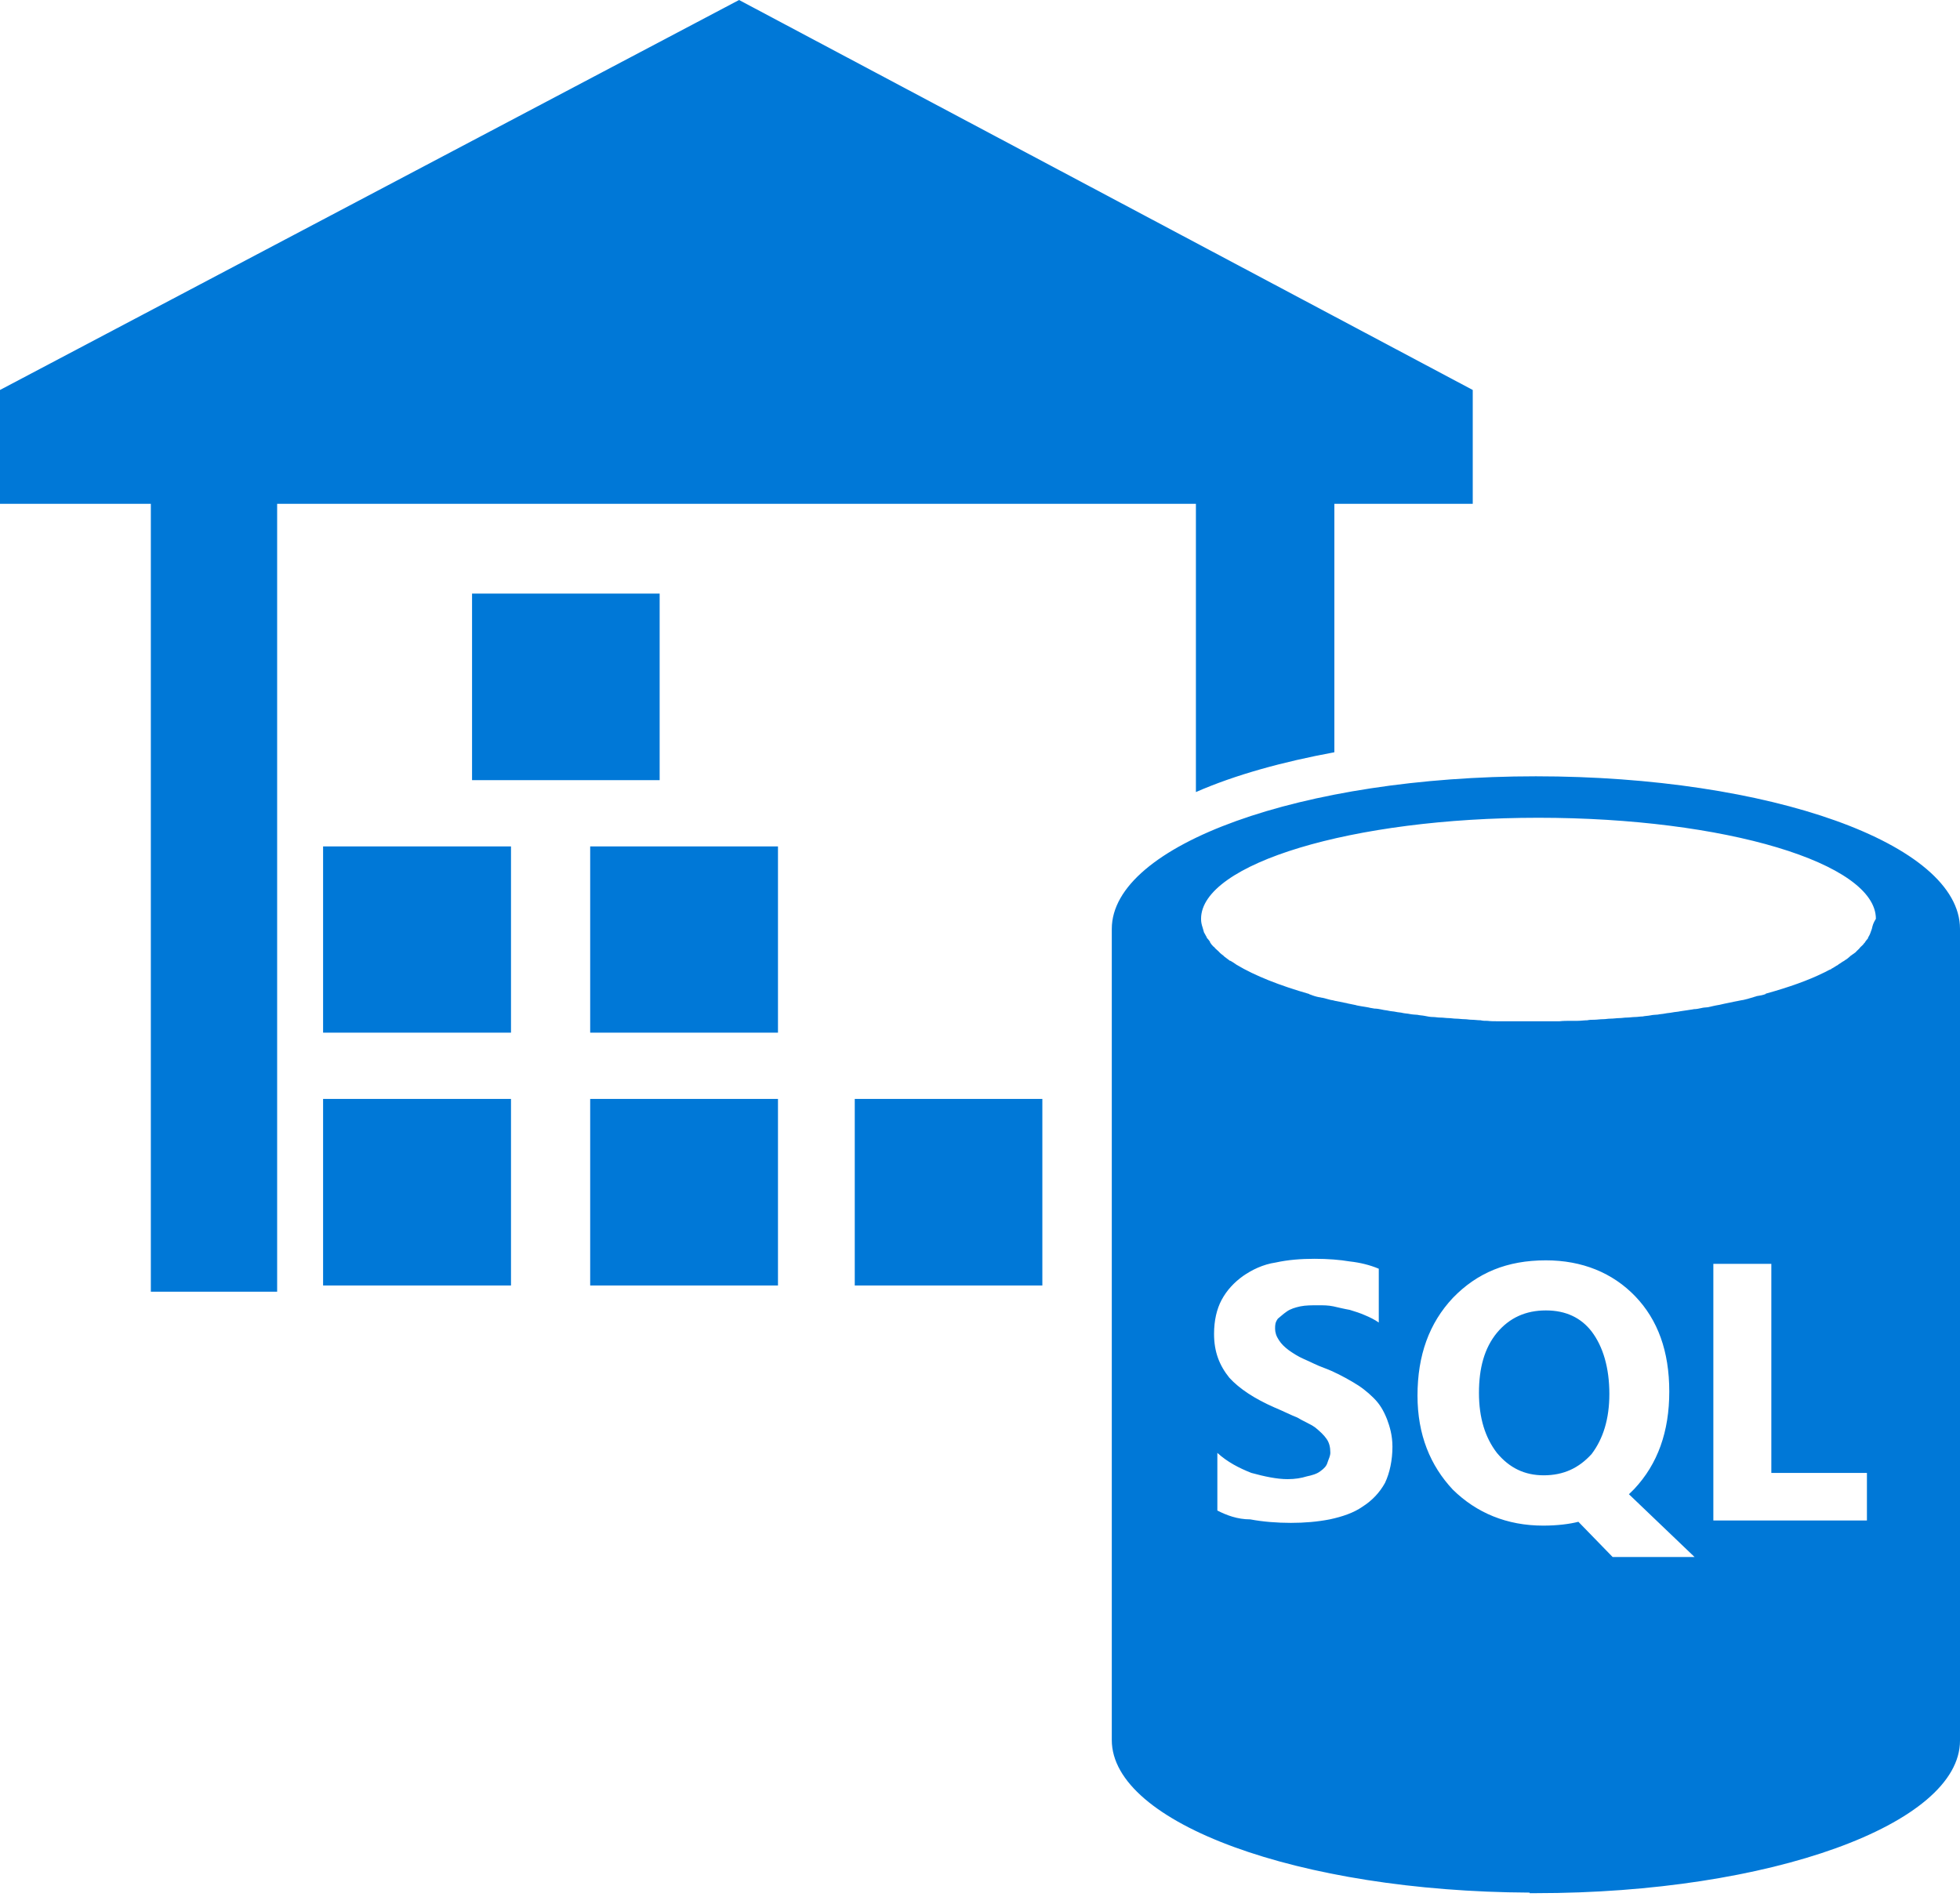
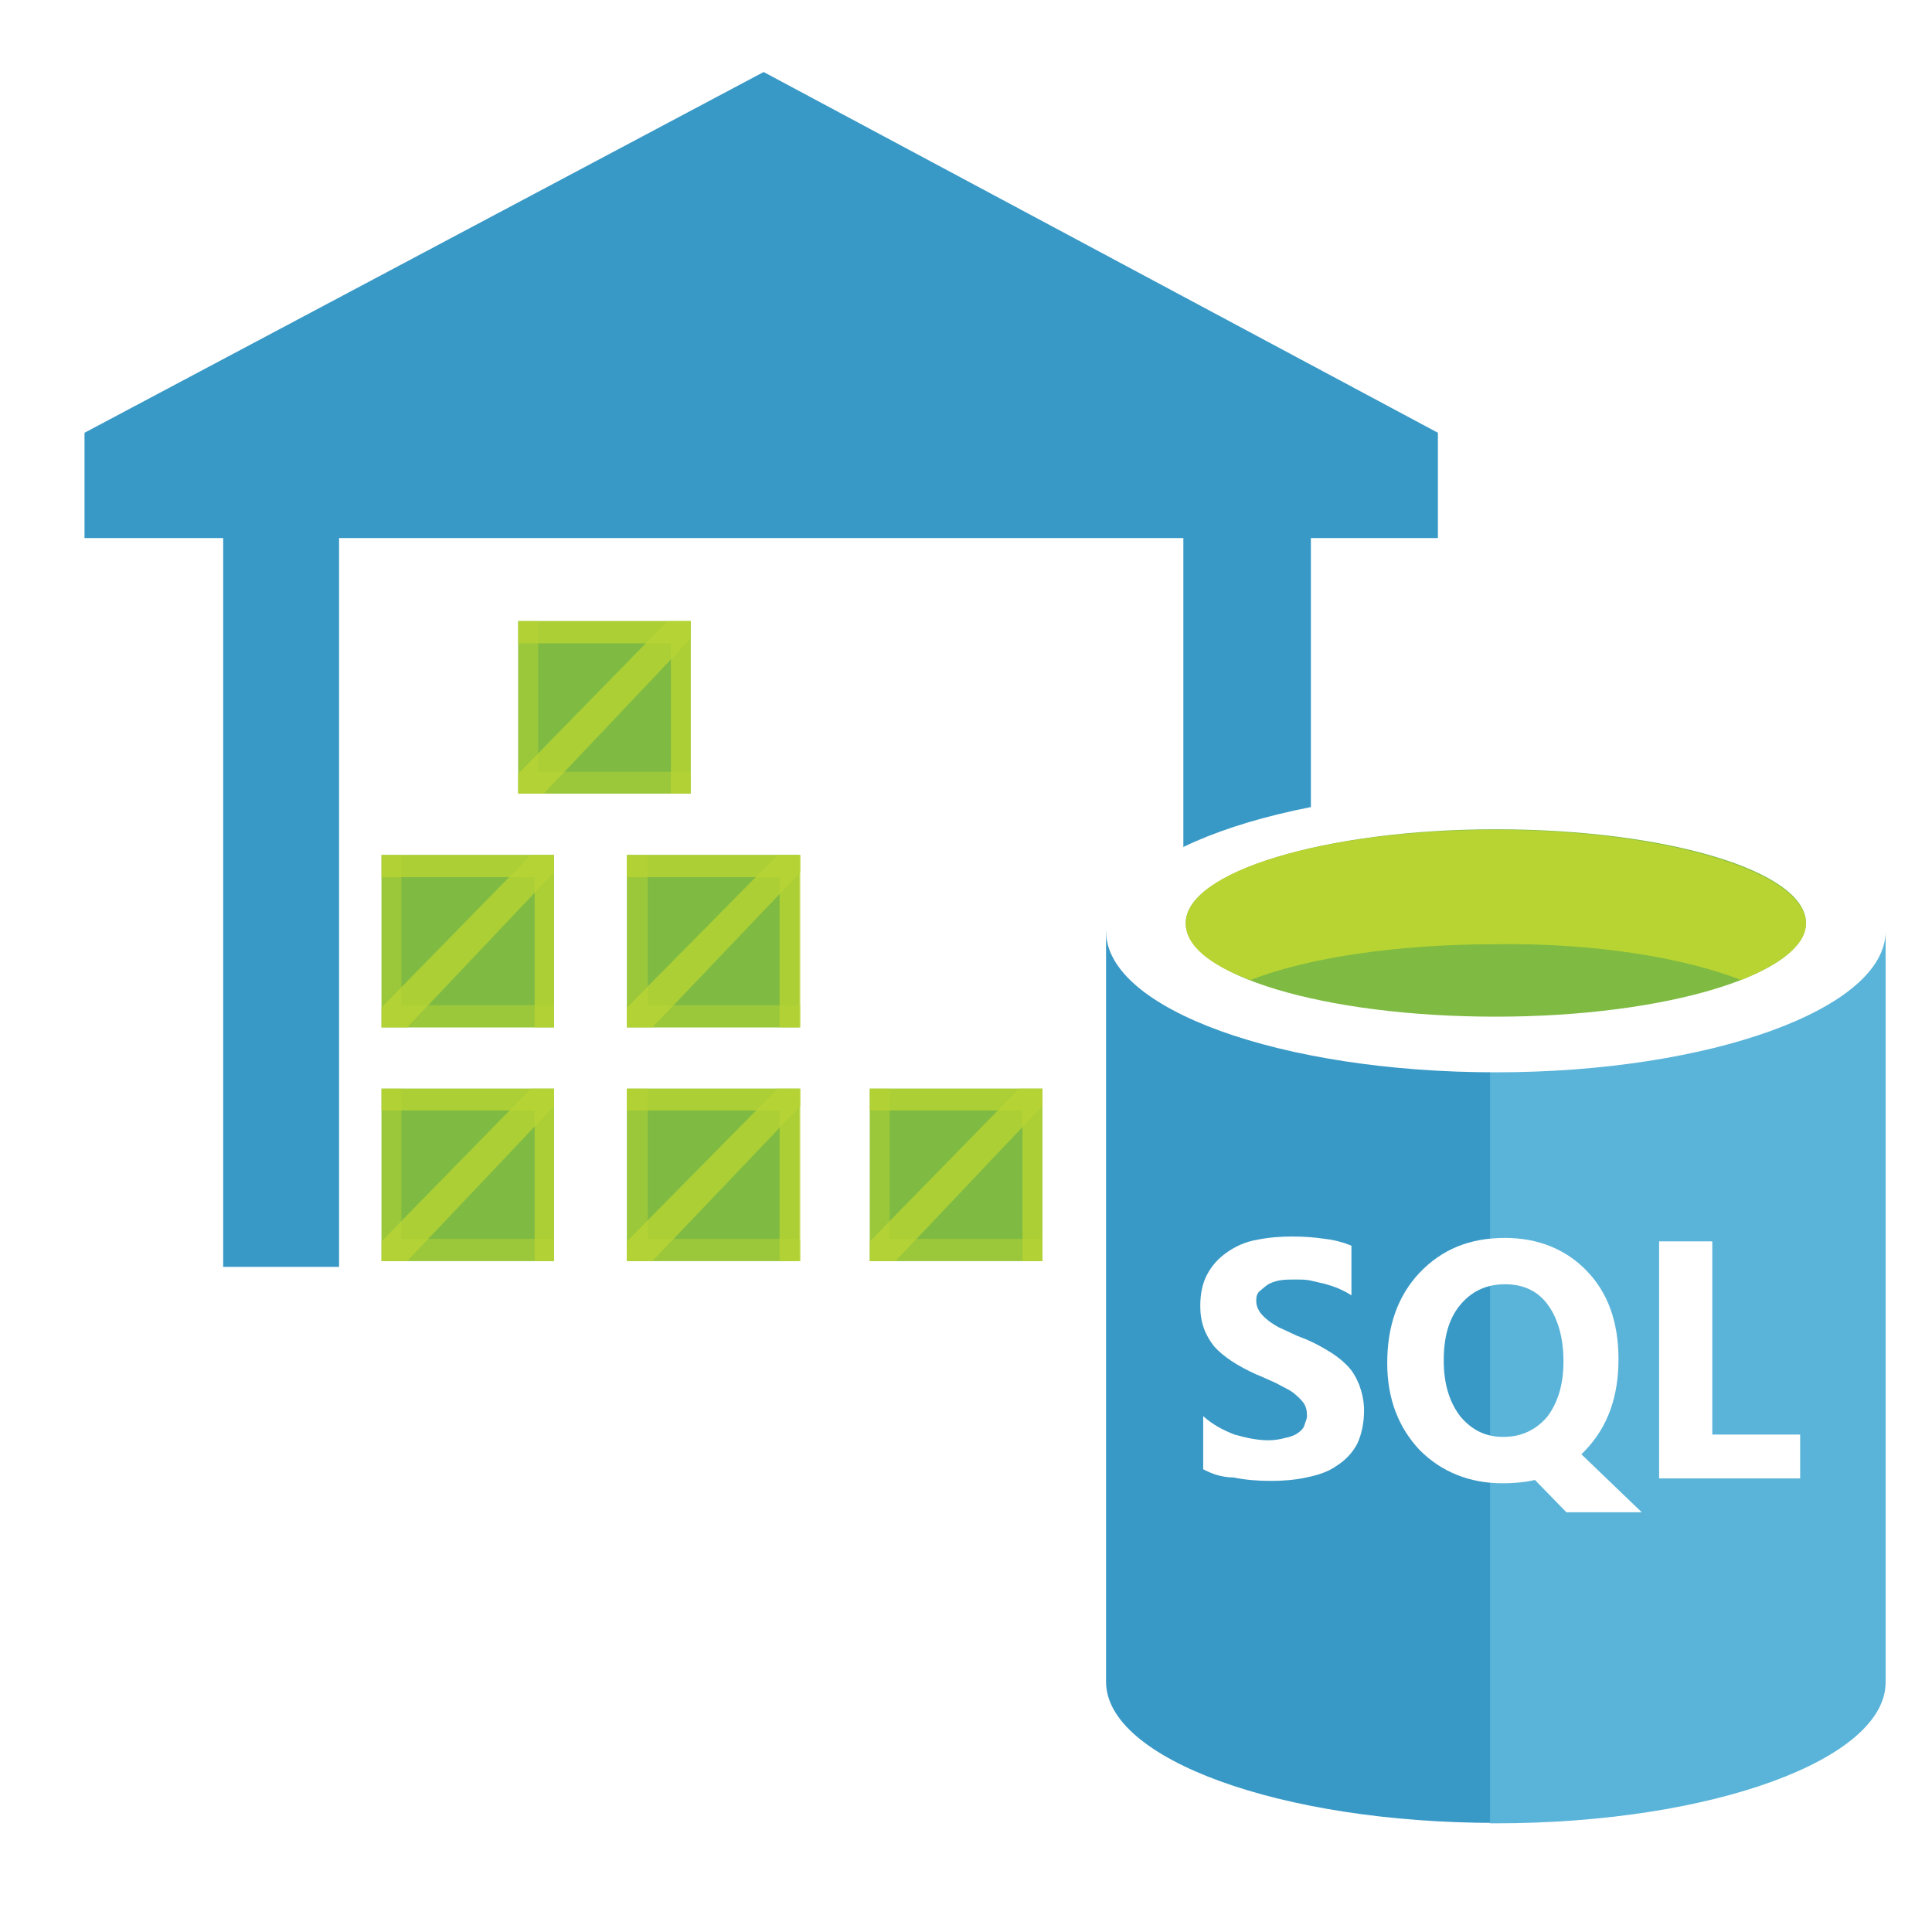
- <svg xmlns="http://www.w3.org/2000/svg" width="70pt" height="68pt" viewBox="0 0 70 68" version="1.1">
+ <svg xmlns="http://www.w3.org/2000/svg" xmlns:xlink="http://www.w3.org/1999/xlink" width="70pt" height="70pt" viewBox="0 0 70 70" version="1.1">
+   <defs>
+     <filter id="alpha" filterUnits="objectBoundingBox" x="0%" y="0%" width="100%" height="100%">
+       <feColorMatrix type="matrix" in="SourceGraphic" values="0 0 0 0 1 0 0 0 0 1 0 0 0 0 1 0 0 0 1 0" />
+     </filter>
+     <mask id="mask0">
+       <g filter="url(#alpha)">
+         <rect x="0" y="0" width="70" height="70" style="fill:rgb(0%,0%,0%);fill-opacity:0.8;stroke:none;" />
+       </g>
+     </mask>
+     <clipPath id="clip1">
+       <rect x="0" y="0" width="70" height="70" />
+     </clipPath>
+     <g id="surface5" clip-path="url(#clip1)">
+       <path style=" stroke:none;fill-rule:nonzero;fill:rgb(72.157%,83.137%,20%);fill-opacity:1;" d="M 25.023 28.754 L 24.309 28.754 L 24.309 23.309 L 18.777 23.309 L 18.777 22.504 L 25.023 22.504 Z M 25.023 28.754 " />
+     </g>
+     <mask id="mask1">
+       <g filter="url(#alpha)">
+         <rect x="0" y="0" width="70" height="70" style="fill:rgb(0%,0%,0%);fill-opacity:0.502;stroke:none;" />
+       </g>
+     </mask>
+     <clipPath id="clip2">
+       <rect x="0" y="0" width="70" height="70" />
+     </clipPath>
+     <g id="surface8" clip-path="url(#clip2)">
+       <path style=" stroke:none;fill-rule:nonzero;fill:rgb(72.157%,83.137%,20%);fill-opacity:1;" d="M 18.777 22.504 L 19.496 22.504 L 19.496 27.965 L 25.023 27.965 L 25.023 28.754 L 18.777 28.754 Z M 18.777 22.504 " />
+     </g>
+     <mask id="mask2">
+       <g filter="url(#alpha)">
+         <rect x="0" y="0" width="70" height="70" style="fill:rgb(0%,0%,0%);fill-opacity:0.8;stroke:none;" />
+       </g>
+     </mask>
+     <clipPath id="clip3">
+       <rect x="0" y="0" width="70" height="70" />
+     </clipPath>
+     <g id="surface11" clip-path="url(#clip3)">
+       <path style=" stroke:none;fill-rule:nonzero;fill:rgb(72.157%,83.137%,20%);fill-opacity:1;" d="M 20.074 37.223 L 19.371 37.223 L 19.371 31.781 L 13.824 31.781 L 13.824 30.977 L 20.074 30.977 Z M 20.074 37.223 " />
+     </g>
+     <mask id="mask3">
+       <g filter="url(#alpha)">
+         <rect x="0" y="0" width="70" height="70" style="fill:rgb(0%,0%,0%);fill-opacity:0.502;stroke:none;" />
+       </g>
+     </mask>
+     <clipPath id="clip4">
+       <rect x="0" y="0" width="70" height="70" />
+     </clipPath>
+     <g id="surface14" clip-path="url(#clip4)">
+       <path style=" stroke:none;fill-rule:nonzero;fill:rgb(72.157%,83.137%,20%);fill-opacity:1;" d="M 13.824 30.977 L 14.543 30.977 L 14.543 36.418 L 20.074 36.418 L 20.074 37.223 L 13.824 37.223 Z M 13.824 30.977 " />
+     </g>
+     <mask id="mask4">
+       <g filter="url(#alpha)">
+         <rect x="0" y="0" width="70" height="70" style="fill:rgb(0%,0%,0%);fill-opacity:0.8;stroke:none;" />
+       </g>
+     </mask>
+     <clipPath id="clip5">
+       <rect x="0" y="0" width="70" height="70" />
+     </clipPath>
+     <g id="surface17" clip-path="url(#clip5)">
+       <path style=" stroke:none;fill-rule:nonzero;fill:rgb(72.157%,83.137%,20%);fill-opacity:1;" d="M 28.996 37.223 L 28.246 37.223 L 28.246 31.781 L 22.715 31.781 L 22.715 30.977 L 28.996 30.977 Z M 28.996 37.223 " />
+     </g>
+     <mask id="mask5">
+       <g filter="url(#alpha)">
+         <rect x="0" y="0" width="70" height="70" style="fill:rgb(0%,0%,0%);fill-opacity:0.502;stroke:none;" />
+       </g>
+     </mask>
+     <clipPath id="clip6">
+       <rect x="0" y="0" width="70" height="70" />
+     </clipPath>
+     <g id="surface20" clip-path="url(#clip6)">
+       <path style=" stroke:none;fill-rule:nonzero;fill:rgb(72.157%,83.137%,20%);fill-opacity:1;" d="M 22.715 30.977 L 23.469 30.977 L 23.469 36.418 L 28.996 36.418 L 28.996 37.223 L 22.715 37.223 Z M 22.715 30.977 " />
+     </g>
+     <mask id="mask6">
+       <g filter="url(#alpha)">
+         <rect x="0" y="0" width="70" height="70" style="fill:rgb(0%,0%,0%);fill-opacity:0.8;stroke:none;" />
+       </g>
+     </mask>
+     <clipPath id="clip7">
+       <rect x="0" y="0" width="70" height="70" />
+     </clipPath>
+     <g id="surface23" clip-path="url(#clip7)">
+       <path style=" stroke:none;fill-rule:nonzero;fill:rgb(72.157%,83.137%,20%);fill-opacity:1;" d="M 20.074 45.691 L 19.371 45.691 L 19.371 40.234 L 13.824 40.234 L 13.824 39.445 L 20.074 39.445 Z M 20.074 45.691 " />
+     </g>
+     <mask id="mask7">
+       <g filter="url(#alpha)">
+         <rect x="0" y="0" width="70" height="70" style="fill:rgb(0%,0%,0%);fill-opacity:0.502;stroke:none;" />
+       </g>
+     </mask>
+     <clipPath id="clip8">
+       <rect x="0" y="0" width="70" height="70" />
+     </clipPath>
+     <g id="surface26" clip-path="url(#clip8)">
+       <path style=" stroke:none;fill-rule:nonzero;fill:rgb(72.157%,83.137%,20%);fill-opacity:1;" d="M 13.824 39.445 L 14.543 39.445 L 14.543 44.887 L 20.074 44.887 L 20.074 45.691 L 13.824 45.691 Z M 13.824 39.445 " />
+     </g>
+     <mask id="mask8">
+       <g filter="url(#alpha)">
+         <rect x="0" y="0" width="70" height="70" style="fill:rgb(0%,0%,0%);fill-opacity:0.8;stroke:none;" />
+       </g>
+     </mask>
+     <clipPath id="clip9">
+       <rect x="0" y="0" width="70" height="70" />
+     </clipPath>
+     <g id="surface29" clip-path="url(#clip9)">
+       <path style=" stroke:none;fill-rule:nonzero;fill:rgb(72.157%,83.137%,20%);fill-opacity:1;" d="M 28.996 45.691 L 28.246 45.691 L 28.246 40.234 L 22.715 40.234 L 22.715 39.445 L 28.996 39.445 Z M 28.996 45.691 " />
+     </g>
+     <mask id="mask9">
+       <g filter="url(#alpha)">
+         <rect x="0" y="0" width="70" height="70" style="fill:rgb(0%,0%,0%);fill-opacity:0.502;stroke:none;" />
+       </g>
+     </mask>
+     <clipPath id="clip10">
+       <rect x="0" y="0" width="70" height="70" />
+     </clipPath>
+     <g id="surface32" clip-path="url(#clip10)">
+       <path style=" stroke:none;fill-rule:nonzero;fill:rgb(72.157%,83.137%,20%);fill-opacity:1;" d="M 22.715 39.445 L 23.469 39.445 L 23.469 44.887 L 28.996 44.887 L 28.996 45.691 L 22.715 45.691 Z M 22.715 39.445 " />
+     </g>
+     <mask id="mask10">
+       <g filter="url(#alpha)">
+         <rect x="0" y="0" width="70" height="70" style="fill:rgb(0%,0%,0%);fill-opacity:0.8;stroke:none;" />
+       </g>
+     </mask>
+     <clipPath id="clip11">
+       <rect x="0" y="0" width="70" height="70" />
+     </clipPath>
+     <g id="surface35" clip-path="url(#clip11)">
+       <path style=" stroke:none;fill-rule:nonzero;fill:rgb(72.157%,83.137%,20%);fill-opacity:1;" d="M 37.766 45.691 L 37.047 45.691 L 37.047 40.234 L 31.516 40.234 L 31.516 39.445 L 37.766 39.445 Z M 37.766 45.691 " />
+     </g>
+     <mask id="mask11">
+       <g filter="url(#alpha)">
+         <rect x="0" y="0" width="70" height="70" style="fill:rgb(0%,0%,0%);fill-opacity:0.502;stroke:none;" />
+       </g>
+     </mask>
+     <clipPath id="clip12">
+       <rect x="0" y="0" width="70" height="70" />
+     </clipPath>
+     <g id="surface38" clip-path="url(#clip12)">
+       <path style=" stroke:none;fill-rule:nonzero;fill:rgb(72.157%,83.137%,20%);fill-opacity:1;" d="M 31.516 39.445 L 32.234 39.445 L 32.234 44.887 L 37.766 44.887 L 37.766 45.691 L 31.516 45.691 Z M 31.516 39.445 " />
+     </g>
+     <mask id="mask12">
+       <g filter="url(#alpha)">
+         <rect x="0" y="0" width="70" height="70" style="fill:rgb(0%,0%,0%);fill-opacity:0.8;stroke:none;" />
+       </g>
+     </mask>
+     <clipPath id="clip13">
+       <rect x="0" y="0" width="70" height="70" />
+     </clipPath>
+     <g id="surface41" clip-path="url(#clip13)">
+       <path style=" stroke:none;fill-rule:nonzero;fill:rgb(72.157%,83.137%,20%);fill-opacity:1;" d="M 19.703 28.754 L 18.777 28.754 L 18.777 28.035 L 24.184 22.504 L 25.023 22.504 L 25.023 23.137 Z M 19.703 28.754 " />
+     </g>
+     <mask id="mask13">
+       <g filter="url(#alpha)">
+         <rect x="0" y="0" width="70" height="70" style="fill:rgb(0%,0%,0%);fill-opacity:0.8;stroke:none;" />
+       </g>
+     </mask>
+     <clipPath id="clip14">
+       <rect x="0" y="0" width="70" height="70" />
+     </clipPath>
+     <g id="surface44" clip-path="url(#clip14)">
+       <path style=" stroke:none;fill-rule:nonzero;fill:rgb(72.157%,83.137%,20%);fill-opacity:1;" d="M 23.641 37.223 L 22.715 37.223 L 22.715 36.504 L 28.176 30.977 L 28.996 30.977 L 28.996 31.605 Z M 23.641 37.223 " />
+     </g>
+     <mask id="mask14">
+       <g filter="url(#alpha)">
+         <rect x="0" y="0" width="70" height="70" style="fill:rgb(0%,0%,0%);fill-opacity:0.8;stroke:none;" />
+       </g>
+     </mask>
+     <clipPath id="clip15">
+       <rect x="0" y="0" width="70" height="70" />
+     </clipPath>
+     <g id="surface47" clip-path="url(#clip15)">
+       <path style=" stroke:none;fill-rule:nonzero;fill:rgb(72.157%,83.137%,20%);fill-opacity:1;" d="M 14.754 37.223 L 13.824 37.223 L 13.824 36.504 L 19.234 30.977 L 20.074 30.977 L 20.074 31.605 Z M 14.754 37.223 " />
+     </g>
+     <mask id="mask15">
+       <g filter="url(#alpha)">
+         <rect x="0" y="0" width="70" height="70" style="fill:rgb(0%,0%,0%);fill-opacity:0.8;stroke:none;" />
+       </g>
+     </mask>
+     <clipPath id="clip16">
+       <rect x="0" y="0" width="70" height="70" />
+     </clipPath>
+     <g id="surface50" clip-path="url(#clip16)">
+       <path style=" stroke:none;fill-rule:nonzero;fill:rgb(72.157%,83.137%,20%);fill-opacity:1;" d="M 14.754 45.691 L 13.824 45.691 L 13.824 44.977 L 19.234 39.445 L 20.074 39.445 L 20.074 40.074 Z M 14.754 45.691 " />
+     </g>
+     <mask id="mask16">
+       <g filter="url(#alpha)">
+         <rect x="0" y="0" width="70" height="70" style="fill:rgb(0%,0%,0%);fill-opacity:0.8;stroke:none;" />
+       </g>
+     </mask>
+     <clipPath id="clip17">
+       <rect x="0" y="0" width="70" height="70" />
+     </clipPath>
+     <g id="surface53" clip-path="url(#clip17)">
+       <path style=" stroke:none;fill-rule:nonzero;fill:rgb(72.157%,83.137%,20%);fill-opacity:1;" d="M 23.641 45.691 L 22.715 45.691 L 22.715 44.977 L 28.176 39.445 L 28.996 39.445 L 28.996 40.074 Z M 23.641 45.691 " />
+     </g>
+     <mask id="mask17">
+       <g filter="url(#alpha)">
+         <rect x="0" y="0" width="70" height="70" style="fill:rgb(0%,0%,0%);fill-opacity:0.8;stroke:none;" />
+       </g>
+     </mask>
+     <clipPath id="clip18">
+       <rect x="0" y="0" width="70" height="70" />
+     </clipPath>
+     <g id="surface56" clip-path="url(#clip18)">
+       <path style=" stroke:none;fill-rule:nonzero;fill:rgb(72.157%,83.137%,20%);fill-opacity:1;" d="M 32.445 45.691 L 31.516 45.691 L 31.516 44.977 L 36.926 39.445 L 37.766 39.445 L 37.766 40.074 Z M 32.445 45.691 " />
+     </g>
+   </defs>
  <g id="surface1">
-     <path style=" stroke:none;fill-rule:evenodd;fill:rgb(0%,47.059%,84.314%);fill-opacity:1;" d="M 55.211 46.809 C 54.492 46.809 53.91 47.07 53.461 47.609 C 53.016 48.152 52.82 48.863 52.82 49.754 C 52.82 50.652 53.043 51.355 53.461 51.898 C 53.91 52.438 54.453 52.699 55.133 52.699 C 55.844 52.699 56.391 52.438 56.844 51.938 C 57.254 51.395 57.477 50.691 57.477 49.793 C 57.477 48.863 57.254 48.102 56.844 47.562 C 56.465 47.07 55.922 46.809 55.211 46.809 Z M 66.852 33.18 L 66.793 33.344 C 66.773 33.402 66.734 33.457 66.715 33.496 L 66.715 33.516 C 66.676 33.566 66.637 33.605 66.605 33.66 C 66.605 33.66 66.605 33.68 66.586 33.68 C 66.547 33.738 66.508 33.777 66.453 33.824 L 66.434 33.844 C 66.395 33.902 66.336 33.941 66.285 34 L 66.266 34.02 C 66.207 34.059 66.148 34.105 66.09 34.145 L 66.07 34.164 C 66.023 34.203 65.965 34.262 65.887 34.301 L 65.867 34.32 C 65.789 34.355 65.742 34.406 65.664 34.445 L 65.645 34.465 C 65.566 34.504 65.5 34.559 65.422 34.598 C 65.422 34.598 65.402 34.598 65.402 34.617 C 65.305 34.648 65.234 34.703 65.141 34.742 C 64.574 35.023 63.883 35.266 63.086 35.488 C 63.078 35.488 63.059 35.488 63.059 35.508 C 62.961 35.547 62.844 35.566 62.738 35.582 C 62.699 35.602 62.66 35.602 62.621 35.621 C 62.531 35.641 62.438 35.68 62.34 35.699 C 62.281 35.719 62.25 35.719 62.191 35.73 L 61.91 35.785 C 61.852 35.805 61.793 35.805 61.727 35.824 C 61.629 35.844 61.531 35.863 61.453 35.883 C 61.387 35.902 61.328 35.902 61.25 35.922 C 61.164 35.941 61.086 35.961 60.988 35.98 C 60.91 35.988 60.84 35.988 60.766 36.008 C 60.668 36.027 60.598 36.047 60.5 36.047 C 60.422 36.066 60.355 36.066 60.258 36.086 C 60.16 36.105 60.094 36.105 59.996 36.125 C 59.918 36.145 59.82 36.145 59.734 36.164 C 59.637 36.184 59.559 36.184 59.469 36.203 C 59.375 36.223 59.285 36.223 59.207 36.242 C 59.109 36.25 59.031 36.25 58.945 36.27 C 58.848 36.289 58.75 36.289 58.664 36.309 C 58.566 36.309 58.488 36.328 58.402 36.328 C 58.305 36.328 58.195 36.348 58.102 36.348 C 58.004 36.348 57.926 36.367 57.836 36.367 C 57.738 36.367 57.633 36.387 57.516 36.387 C 57.418 36.387 57.352 36.406 57.254 36.406 C 57.137 36.406 57.031 36.426 56.934 36.426 C 56.855 36.426 56.77 36.426 56.691 36.445 C 56.574 36.445 56.465 36.465 56.332 36.465 L 56.086 36.465 C 55.961 36.465 55.824 36.465 55.699 36.48 L 53.48 36.48 C 53.363 36.48 53.238 36.48 53.121 36.465 C 53.035 36.465 52.957 36.465 52.879 36.445 C 52.773 36.445 52.656 36.426 52.559 36.426 C 52.469 36.426 52.395 36.406 52.297 36.406 C 52.207 36.406 52.09 36.387 51.996 36.387 C 51.906 36.387 51.828 36.367 51.73 36.367 C 51.645 36.367 51.547 36.348 51.43 36.348 C 51.344 36.348 51.266 36.328 51.168 36.328 C 51.082 36.328 50.984 36.309 50.887 36.289 C 50.797 36.27 50.703 36.27 50.625 36.25 C 50.535 36.242 50.457 36.242 50.359 36.223 C 50.273 36.203 50.176 36.203 50.098 36.184 C 50.031 36.164 49.934 36.164 49.855 36.145 C 49.77 36.125 49.672 36.125 49.594 36.105 C 49.516 36.086 49.445 36.086 49.371 36.066 C 49.273 36.047 49.184 36.027 49.086 36.027 C 49.008 36.008 48.941 36.008 48.883 35.988 L 48.602 35.941 C 48.523 35.922 48.465 35.922 48.418 35.902 L 48.133 35.844 C 48.078 35.824 48.02 35.824 47.961 35.805 L 47.676 35.75 C 47.621 35.73 47.59 35.73 47.531 35.719 C 47.434 35.699 47.328 35.66 47.23 35.641 C 47.191 35.641 47.152 35.621 47.113 35.621 C 47.008 35.602 46.891 35.566 46.801 35.527 C 46.781 35.527 46.766 35.527 46.766 35.508 C 45.715 35.207 44.828 34.859 44.168 34.465 C 44.09 34.406 44.023 34.367 43.945 34.32 L 43.926 34.32 C 43.848 34.262 43.797 34.223 43.719 34.164 L 43.703 34.145 C 43.645 34.098 43.586 34.059 43.535 34 L 43.516 33.98 C 43.457 33.922 43.398 33.883 43.359 33.824 L 43.34 33.816 C 43.281 33.758 43.254 33.719 43.215 33.66 L 43.215 33.641 C 43.176 33.586 43.137 33.535 43.098 33.496 L 43.098 33.477 C 43.059 33.422 43.039 33.363 43 33.305 L 42.953 33.141 C 42.914 33.023 42.895 32.938 42.895 32.82 C 42.895 30.859 48.281 29.211 54.941 29.211 C 61.609 29.211 66.996 30.832 66.996 32.82 C 66.898 32.977 66.879 33.062 66.852 33.18 Z M 66.676 54.312 L 61.191 54.312 L 61.191 45.145 L 63.262 45.145 L 63.262 52.613 L 66.676 52.613 Z M 57.594 55.617 L 56.371 54.359 C 56.066 54.438 55.621 54.496 55.113 54.496 C 53.82 54.496 52.734 54.043 51.887 53.211 C 51.082 52.352 50.625 51.25 50.625 49.852 C 50.625 48.41 51.043 47.262 51.887 46.363 C 52.754 45.465 53.82 45.02 55.211 45.02 C 56.504 45.02 57.594 45.465 58.402 46.305 C 59.207 47.145 59.617 48.266 59.617 49.707 C 59.617 51.137 59.207 52.293 58.363 53.191 L 58.176 53.375 L 60.52 55.617 Z M 49.465 52.969 C 49.273 53.316 49.008 53.598 48.66 53.82 C 48.34 54.043 47.941 54.176 47.492 54.273 C 47.047 54.359 46.59 54.398 46.102 54.398 C 45.617 54.398 45.109 54.359 44.652 54.273 C 44.188 54.273 43.797 54.121 43.477 53.957 L 43.477 51.898 C 43.828 52.219 44.246 52.438 44.691 52.613 C 45.148 52.738 45.598 52.836 45.984 52.836 C 46.258 52.836 46.48 52.797 46.668 52.738 C 46.852 52.699 47.027 52.652 47.152 52.555 C 47.289 52.457 47.375 52.371 47.414 52.234 C 47.453 52.109 47.512 52.016 47.512 51.887 C 47.512 51.695 47.473 51.531 47.375 51.395 C 47.289 51.27 47.152 51.137 46.969 50.988 C 46.781 50.855 46.551 50.77 46.328 50.633 C 46.102 50.547 45.84 50.41 45.52 50.277 C 44.809 49.965 44.266 49.609 43.906 49.215 C 43.547 48.77 43.359 48.285 43.359 47.648 C 43.359 47.164 43.457 46.758 43.625 46.441 C 43.816 46.082 44.082 45.805 44.391 45.582 C 44.711 45.359 45.109 45.164 45.559 45.098 C 46.004 45 46.461 44.965 46.949 44.965 C 47.434 44.965 47.852 45 48.203 45.059 C 48.562 45.098 48.922 45.184 49.242 45.32 L 49.242 47.242 C 49.105 47.145 48.922 47.051 48.746 46.98 C 48.582 46.906 48.398 46.848 48.203 46.789 C 48.02 46.758 47.793 46.703 47.621 46.664 C 47.434 46.625 47.27 46.625 47.074 46.625 C 46.852 46.625 46.629 46.625 46.441 46.664 C 46.258 46.703 46.082 46.758 45.957 46.848 C 45.82 46.941 45.723 47.039 45.637 47.105 C 45.539 47.242 45.539 47.328 45.539 47.465 C 45.539 47.59 45.578 47.727 45.676 47.871 C 45.762 48.004 45.859 48.102 46.023 48.227 C 46.16 48.324 46.344 48.449 46.57 48.547 C 46.801 48.645 47.027 48.77 47.289 48.863 C 47.641 48.992 48 49.184 48.281 49.348 C 48.602 49.531 48.824 49.707 49.047 49.926 C 49.273 50.148 49.406 50.371 49.535 50.691 C 49.633 50.953 49.73 51.27 49.73 51.676 C 49.73 52.16 49.633 52.613 49.465 52.969 Z M 54.852 27.73 C 46.5 27.73 39.707 30.176 39.707 33.18 L 39.707 62.156 C 39.707 65.121 46.383 67.566 54.629 67.605 L 54.629 67.625 L 54.852 67.625 C 63.223 67.625 70 65.16 70 62.176 L 70 33.18 C 70 30.137 63.203 27.73 54.852 27.73 Z M 30.527 45.918 L 37.227 45.918 L 37.227 39.254 L 30.527 39.254 Z M 21.078 36.887 L 27.785 36.887 L 27.785 30.234 L 21.078 30.234 Z M 21.078 45.918 L 27.785 45.918 L 27.785 39.254 L 21.078 39.254 Z M 16.859 27.867 L 23.559 27.867 L 23.559 21.203 L 16.859 21.203 Z M 11.539 36.887 L 18.25 36.887 L 18.25 30.234 L 11.539 30.234 Z M 11.539 45.918 L 18.25 45.918 L 18.25 39.254 L 11.539 39.254 Z M 42.711 28.293 C 44.129 27.672 45.82 27.211 47.656 26.871 L 47.656 17.996 L 52.598 17.996 L 52.598 13.93 L 26.395 0 L 0 13.93 L 0 17.996 L 5.387 17.996 L 5.387 46.141 L 9.898 46.141 L 9.898 17.996 L 42.711 17.996 Z M 42.711 28.293 " />
+     <path style=" stroke:none;fill-rule:nonzero;fill:rgb(49.804%,73.333%,25.882%);fill-opacity:1;" d="M 18.777 22.504 L 25.023 22.504 L 25.023 28.754 L 18.777 28.754 Z M 18.777 22.504 " />
+     <path style=" stroke:none;fill-rule:nonzero;fill:rgb(49.804%,73.333%,25.882%);fill-opacity:1;" d="M 13.824 39.445 L 20.074 39.445 L 20.074 45.691 L 13.824 45.691 Z M 13.824 39.445 " />
+     <path style=" stroke:none;fill-rule:nonzero;fill:rgb(49.804%,73.333%,25.882%);fill-opacity:1;" d="M 22.715 39.445 L 28.961 39.445 L 28.961 45.691 L 22.715 45.691 Z M 22.715 39.445 " />
+     <path style=" stroke:none;fill-rule:nonzero;fill:rgb(49.804%,73.333%,25.882%);fill-opacity:1;" d="M 31.516 39.445 L 37.766 39.445 L 37.766 45.691 L 31.516 45.691 Z M 31.516 39.445 " />
+     <path style=" stroke:none;fill-rule:nonzero;fill:rgb(49.804%,73.333%,25.882%);fill-opacity:1;" d="M 13.824 30.977 L 20.074 30.977 L 20.074 37.223 L 13.824 37.223 Z M 13.824 30.977 " />
+     <path style=" stroke:none;fill-rule:nonzero;fill:rgb(49.804%,73.333%,25.882%);fill-opacity:1;" d="M 22.715 30.977 L 28.961 30.977 L 28.961 37.223 L 22.715 37.223 Z M 22.715 30.977 " />
+     <path style=" stroke:none;fill-rule:nonzero;fill:rgb(22.353%,60%,77.647%);fill-opacity:1;" d="M 27.668 2.609 L 3.062 15.68 L 3.062 19.496 L 8.086 19.496 L 8.086 45.902 L 12.285 45.902 L 12.285 19.496 L 42.875 19.496 L 42.875 44.223 L 47.496 44.223 L 47.496 19.496 L 52.098 19.496 L 52.098 15.68 Z M 27.668 2.609 " />
+     <use xlink:href="#surface5" mask="url(#mask0)" />
+     <use xlink:href="#surface8" mask="url(#mask1)" />
+     <use xlink:href="#surface11" mask="url(#mask2)" />
+     <use xlink:href="#surface14" mask="url(#mask3)" />
+     <use xlink:href="#surface17" mask="url(#mask4)" />
+     <use xlink:href="#surface20" mask="url(#mask5)" />
+     <use xlink:href="#surface23" mask="url(#mask6)" />
+     <use xlink:href="#surface26" mask="url(#mask7)" />
+     <use xlink:href="#surface29" mask="url(#mask8)" />
+     <use xlink:href="#surface32" mask="url(#mask9)" />
+     <use xlink:href="#surface35" mask="url(#mask10)" />
+     <use xlink:href="#surface38" mask="url(#mask11)" />
+     <use xlink:href="#surface41" mask="url(#mask12)" />
+     <use xlink:href="#surface44" mask="url(#mask13)" />
+     <use xlink:href="#surface47" mask="url(#mask14)" />
+     <use xlink:href="#surface50" mask="url(#mask15)" />
+     <use xlink:href="#surface53" mask="url(#mask16)" />
+     <use xlink:href="#surface56" mask="url(#mask17)" />
+     <path style=" stroke:none;fill-rule:nonzero;fill:rgb(22.353%,60%,77.647%);fill-opacity:1;" d="M 40.074 33.738 L 40.074 60.934 C 40.074 63.734 46.41 66.047 54.199 66.047 L 54.199 33.738 Z M 40.074 33.738 " />
+     <path style=" stroke:none;fill-rule:nonzero;fill:rgb(35.294%,70.588%,85.098%);fill-opacity:1;" d="M 53.988 66.062 L 54.199 66.062 C 62.004 66.062 68.32 63.754 68.32 60.953 L 68.32 33.738 L 53.988 33.738 Z M 53.988 66.062 " />
+     <path style=" stroke:none;fill-rule:nonzero;fill:rgb(100%,100%,100%);fill-opacity:1;" d="M 68.32 33.738 C 68.32 36.539 61.984 38.852 54.199 38.852 C 46.41 38.852 40.074 36.559 40.074 33.738 C 40.074 30.922 46.41 28.629 54.199 28.629 C 61.984 28.629 68.32 30.887 68.32 33.738 " />
+     <path style=" stroke:none;fill-rule:nonzero;fill:rgb(49.804%,73.333%,25.882%);fill-opacity:1;" d="M 65.434 33.441 C 65.434 35.281 60.41 36.836 54.199 36.836 C 47.984 36.836 42.961 35.332 42.961 33.441 C 42.961 31.605 47.984 30.047 54.199 30.047 C 60.41 30.047 65.434 31.57 65.434 33.441 " />
+     <path style=" stroke:none;fill-rule:nonzero;fill:rgb(72.157%,83.137%,20%);fill-opacity:1;" d="M 63.086 35.508 C 64.559 34.914 65.434 34.211 65.434 33.461 C 65.434 31.621 60.41 30.066 54.199 30.066 C 47.984 30.066 42.961 31.57 42.961 33.461 C 42.961 34.266 43.836 34.965 45.309 35.508 C 47.355 34.703 50.594 34.211 54.199 34.211 C 57.801 34.16 61.023 34.703 63.086 35.508 " />
+     <path style=" stroke:none;fill-rule:nonzero;fill:rgb(100%,100%,100%);fill-opacity:1;" d="M 43.594 53.234 L 43.594 51.309 C 43.926 51.609 44.309 51.816 44.73 51.977 C 45.148 52.098 45.57 52.184 45.938 52.184 C 46.184 52.184 46.391 52.148 46.566 52.098 C 46.742 52.062 46.898 52.012 47.023 51.922 C 47.145 51.836 47.234 51.746 47.266 51.625 C 47.301 51.504 47.355 51.414 47.355 51.293 C 47.355 51.117 47.32 50.961 47.234 50.836 C 47.145 50.715 47.023 50.594 46.848 50.453 C 46.672 50.328 46.461 50.242 46.254 50.121 C 46.043 50.031 45.797 49.91 45.5 49.789 C 44.836 49.488 44.328 49.156 43.996 48.789 C 43.664 48.371 43.488 47.914 43.488 47.32 C 43.488 46.863 43.574 46.48 43.734 46.184 C 43.906 45.852 44.152 45.586 44.449 45.379 C 44.746 45.168 45.113 44.992 45.535 44.922 C 45.953 44.836 46.375 44.801 46.828 44.801 C 47.285 44.801 47.672 44.836 48.004 44.887 C 48.336 44.922 48.668 45.012 48.965 45.133 L 48.965 46.934 C 48.844 46.848 48.668 46.762 48.512 46.691 C 48.352 46.621 48.176 46.566 48.004 46.516 C 47.828 46.48 47.617 46.426 47.461 46.391 C 47.285 46.359 47.129 46.359 46.953 46.359 C 46.742 46.359 46.531 46.359 46.359 46.391 C 46.184 46.426 46.023 46.48 45.902 46.566 C 45.781 46.656 45.691 46.742 45.605 46.812 C 45.516 46.934 45.516 47.023 45.516 47.145 C 45.516 47.266 45.551 47.391 45.641 47.531 C 45.727 47.652 45.816 47.738 45.973 47.863 C 46.094 47.949 46.27 48.074 46.48 48.16 C 46.691 48.246 46.898 48.371 47.145 48.457 C 47.477 48.578 47.809 48.754 48.074 48.914 C 48.371 49.086 48.578 49.246 48.789 49.453 C 49 49.664 49.121 49.875 49.246 50.172 C 49.332 50.418 49.422 50.715 49.422 51.102 C 49.422 51.555 49.332 51.977 49.176 52.309 C 49 52.641 48.754 52.902 48.422 53.113 C 48.125 53.324 47.758 53.445 47.336 53.531 C 46.918 53.621 46.496 53.656 46.043 53.656 C 45.586 53.656 45.113 53.621 44.695 53.531 C 44.258 53.531 43.891 53.391 43.594 53.234 Z M 43.594 53.234 " />
+     <path style=" stroke:none;fill-rule:nonzero;fill:rgb(100%,100%,100%);fill-opacity:1;" d="M 54.441 53.742 C 53.234 53.742 52.219 53.324 51.434 52.535 C 50.68 51.73 50.262 50.699 50.262 49.387 C 50.262 48.039 50.645 46.953 51.434 46.113 C 52.238 45.273 53.234 44.852 54.531 44.852 C 55.738 44.852 56.754 45.273 57.504 46.059 C 58.258 46.848 58.641 47.898 58.641 49.246 C 58.641 50.594 58.258 51.676 57.469 52.516 C 57.434 52.551 57.434 52.551 57.383 52.605 C 57.348 52.641 57.348 52.641 57.297 52.691 L 59.484 54.793 L 56.754 54.793 L 55.613 53.621 C 55.336 53.691 54.914 53.742 54.441 53.742 Z M 54.531 46.531 C 53.863 46.531 53.324 46.777 52.902 47.285 C 52.484 47.793 52.309 48.457 52.309 49.297 C 52.309 50.137 52.516 50.801 52.902 51.309 C 53.324 51.816 53.828 52.062 54.461 52.062 C 55.125 52.062 55.633 51.816 56.051 51.344 C 56.438 50.836 56.648 50.172 56.648 49.332 C 56.648 48.457 56.438 47.738 56.051 47.234 C 55.703 46.777 55.195 46.531 54.531 46.531 Z M 54.531 46.531 " />
+     <path style=" stroke:none;fill-rule:nonzero;fill:rgb(100%,100%,100%);fill-opacity:1;" d="M 65.223 53.566 L 60.113 53.566 L 60.113 44.977 L 62.039 44.977 L 62.039 51.977 L 65.223 51.977 Z M 65.223 53.566 " />
  </g>
</svg>
